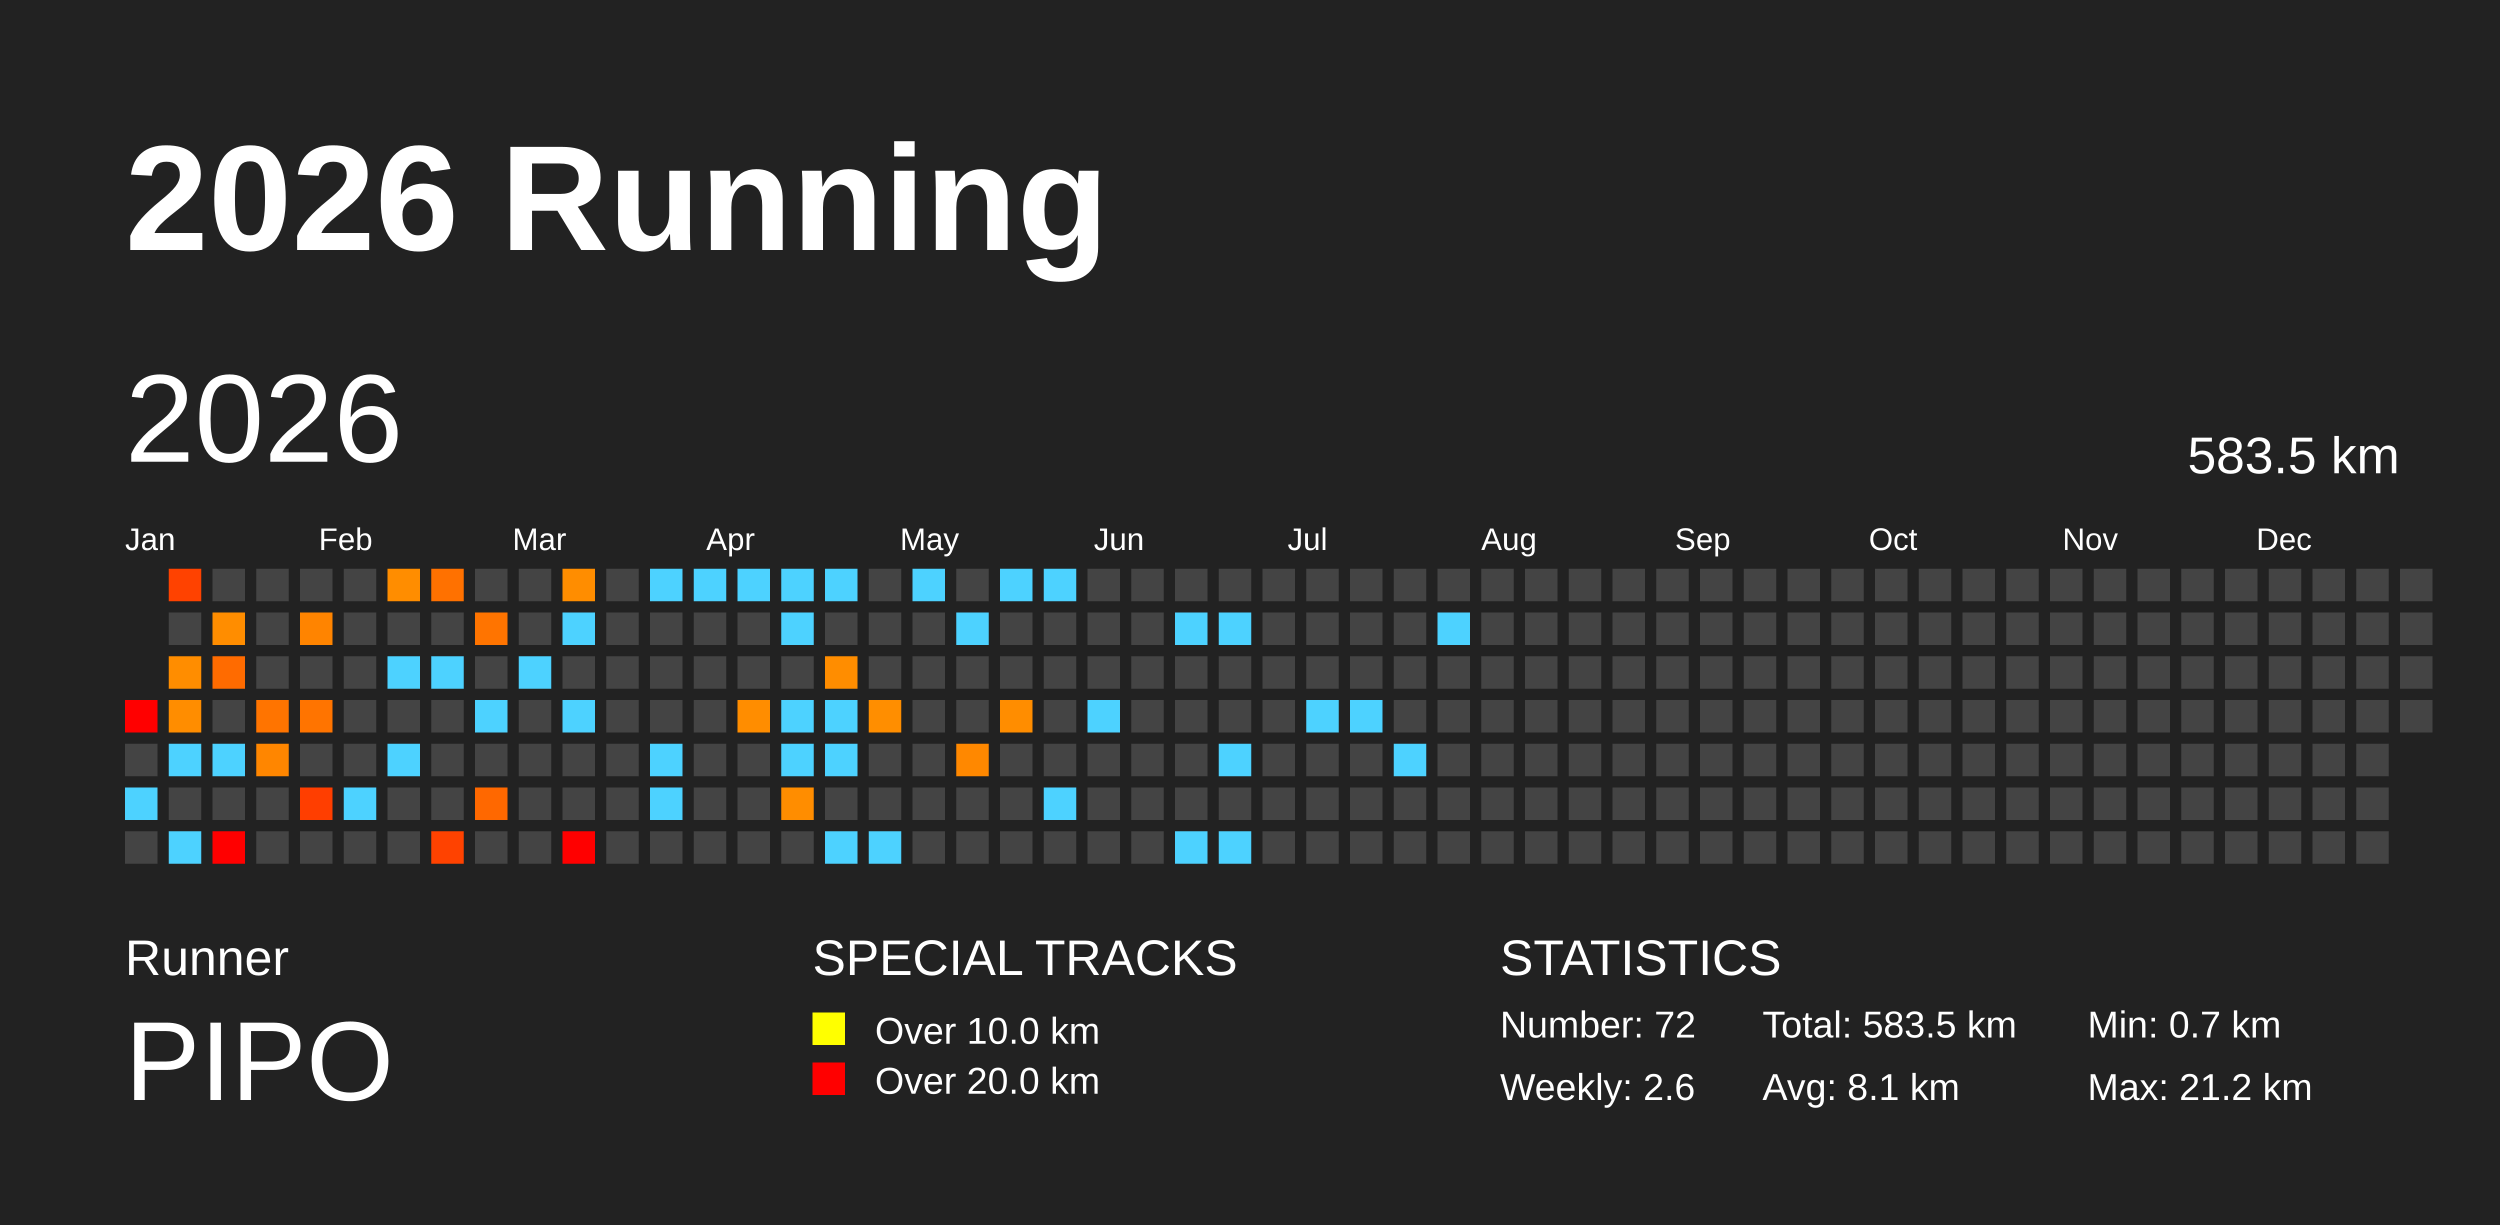
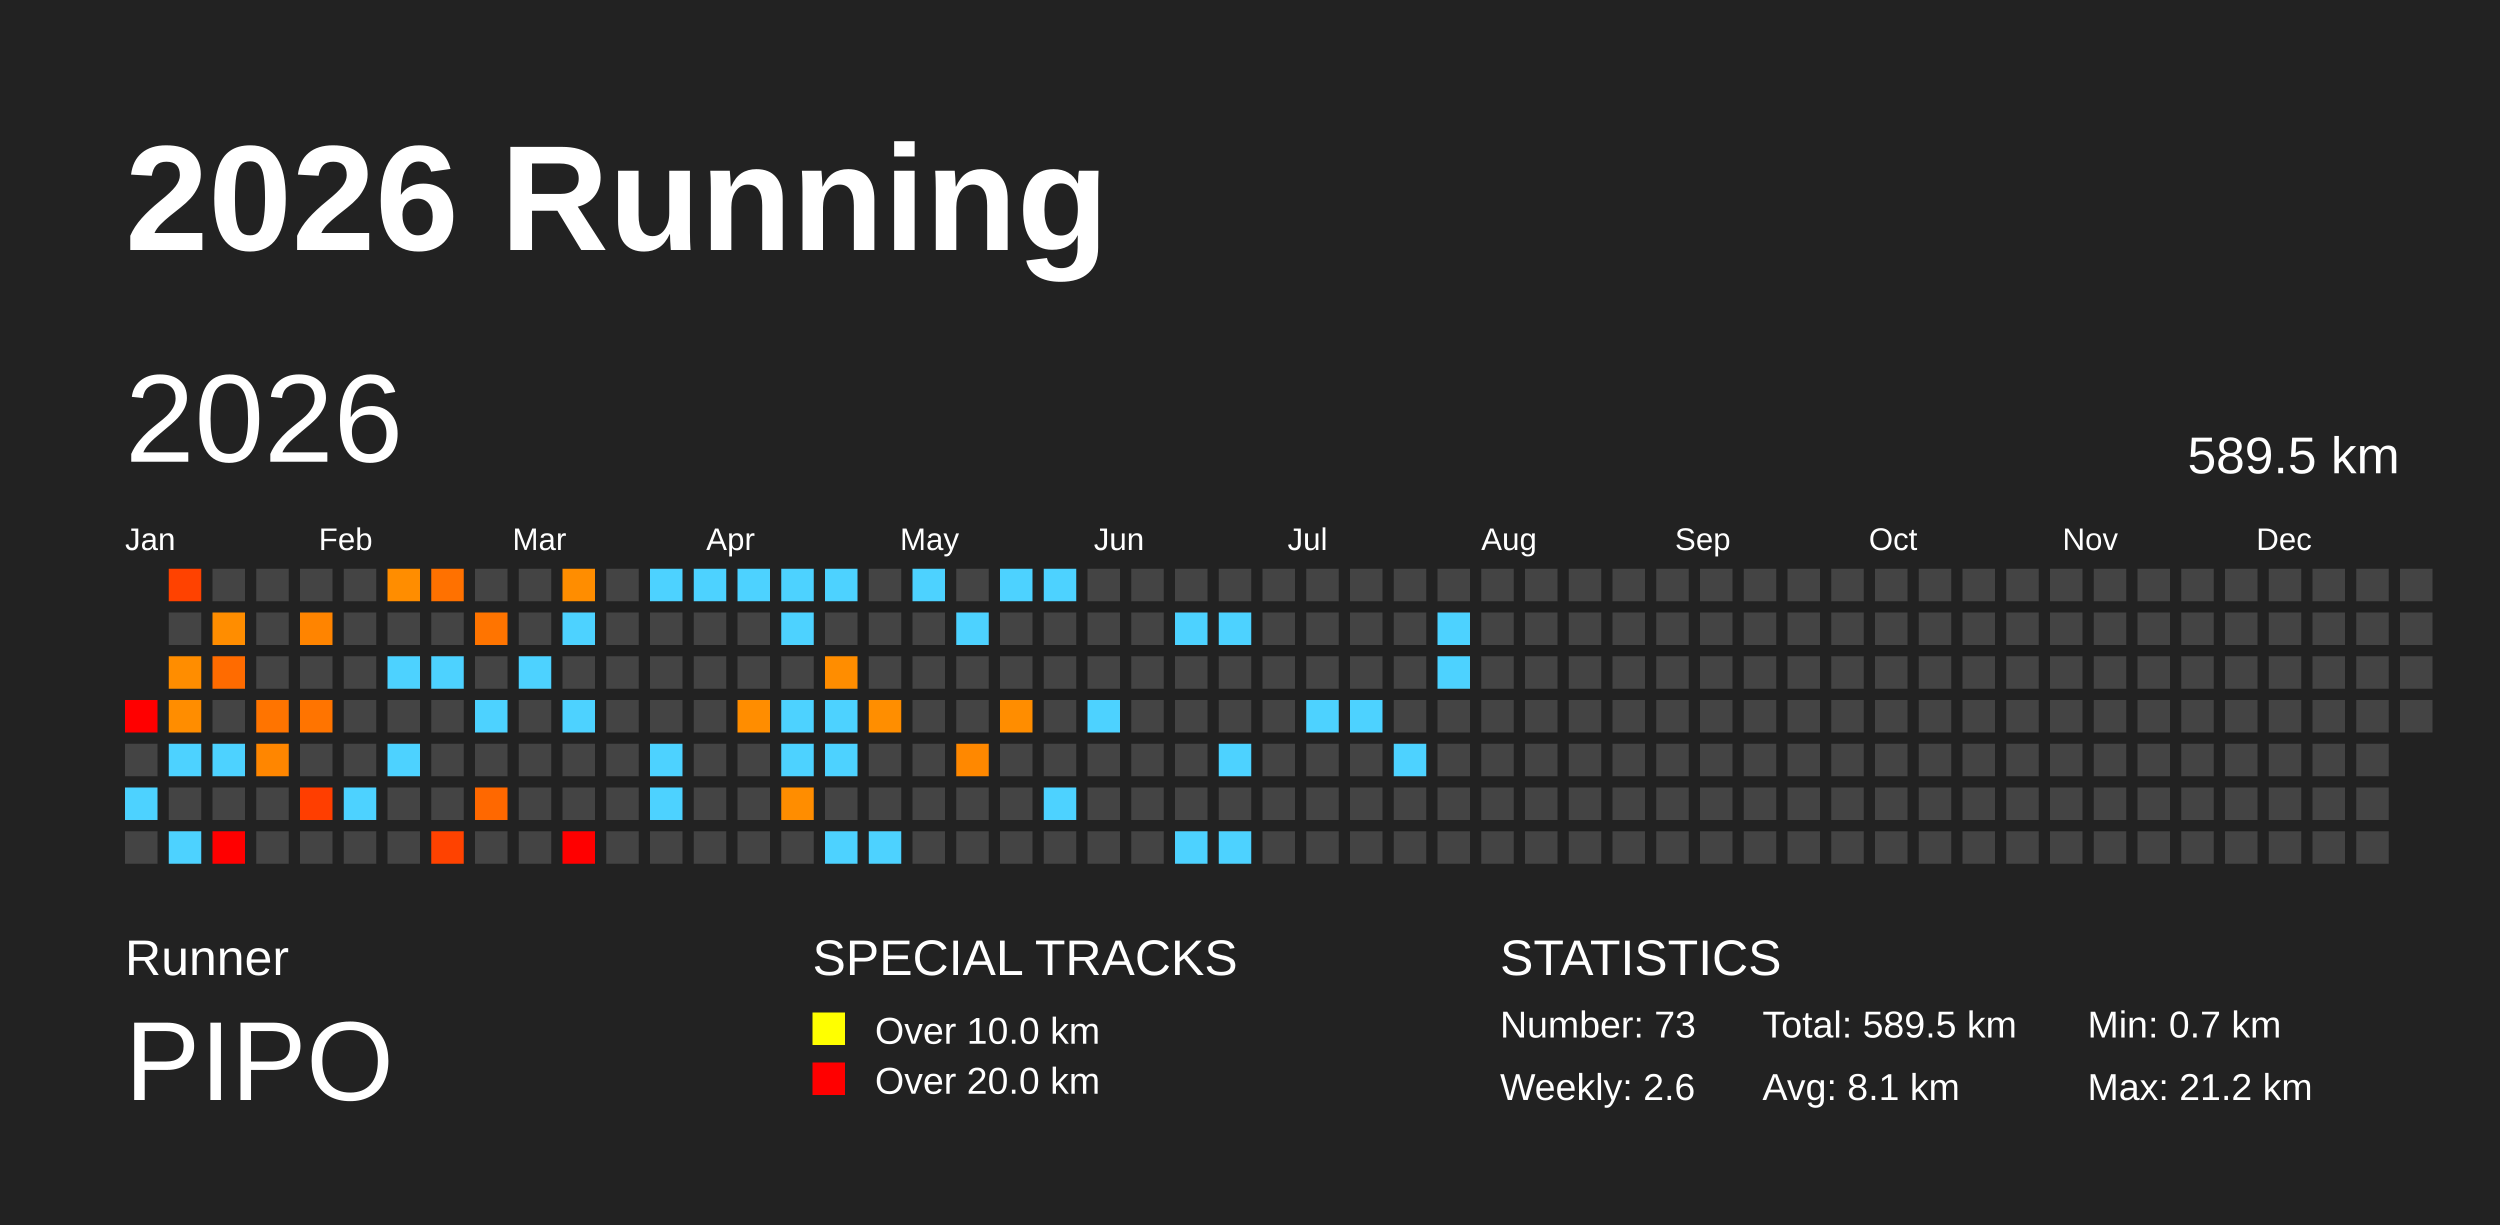
<svg xmlns="http://www.w3.org/2000/svg" baseProfile="full" height="98mm" version="1.1" viewBox="0,0,200,98" width="200mm">
  <defs />
  <rect fill="#222222" height="98" width="200" x="0" y="0" />
  <text fill="#FFFFFF" style="font-size:12px; font-family:Arial; font-weight:bold;" x="10" y="20">2026 Running</text>
  <text fill="#FFFFFF" style="font-size:4px; font-family:Arial" x="10" y="78">Runner</text>
  <text fill="#FFFFFF" style="font-size:9px; font-family:Arial" x="10" y="88">PIPO</text>
  <text fill="#FFFFFF" style="font-size:4px; font-family:Arial" x="65" y="78">SPECIAL TRACKS</text>
  <rect fill="yellow" height="2.6" width="2.6" x="65" y="81" />
  <text fill="#FFFFFF" style="font-size:3px; font-family:Arial" x="70" y="83.5">Over 10.0 km</text>
  <rect fill="red" height="2.6" width="2.6" x="65" y="85" />
  <text fill="#FFFFFF" style="font-size:3px; font-family:Arial" x="70" y="87.5">Over 20.0 km</text>
  <text fill="#FFFFFF" style="font-size:4px; font-family:Arial" x="120" y="78">STATISTICS</text>
-   <text fill="#FFFFFF" style="font-size:3px; font-family:Arial" x="120" y="83">Number: 72</text>
+   <text fill="#FFFFFF" style="font-size:3px; font-family:Arial" x="120" y="83">Number: 73</text>
  <text fill="#FFFFFF" style="font-size:3px; font-family:Arial" x="120" y="88">Weekly: 2.6</text>
-   <text fill="#FFFFFF" style="font-size:3px; font-family:Arial" x="141" y="83">Total: 583.5 km</text>
+   <text fill="#FFFFFF" style="font-size:3px; font-family:Arial" x="141" y="83">Total: 589.5 km</text>
  <text fill="#FFFFFF" style="font-size:3px; font-family:Arial" x="141" y="88">Avg: 8.1 km</text>
  <text fill="#FFFFFF" style="font-size:3px; font-family:Arial" x="167" y="83">Min: 0.7 km</text>
  <text fill="#FFFFFF" style="font-size:3px; font-family:Arial" x="167" y="88">Max: 21.2 km</text>
  <text dominant-baseline="hanging" fill="#FFFFFF" style="font-size:10.0px; font-family:Arial;" x="10" y="30">2026</text>
-   <text dominant-baseline="hanging" fill="#FFFFFF" style="font-size:4.125px; font-family:Arial;" x="175" y="35">583.5 km</text>
+   <text dominant-baseline="hanging" fill="#FFFFFF" style="font-size:4.125px; font-family:Arial;" x="175" y="35">589.5 km</text>
  <text fill="#FFFFFF" style="font-size:2.5px; font-family:Arial" x="10.0" y="44">Jan</text>
  <text fill="#FFFFFF" style="font-size:2.5px; font-family:Arial" x="25.5" y="44">Feb</text>
  <text fill="#FFFFFF" style="font-size:2.5px; font-family:Arial" x="41.0" y="44">Mar</text>
  <text fill="#FFFFFF" style="font-size:2.5px; font-family:Arial" x="56.5" y="44">Apr</text>
  <text fill="#FFFFFF" style="font-size:2.5px; font-family:Arial" x="72.0" y="44">May</text>
  <text fill="#FFFFFF" style="font-size:2.5px; font-family:Arial" x="87.5" y="44">Jun</text>
  <text fill="#FFFFFF" style="font-size:2.5px; font-family:Arial" x="103.0" y="44">Jul</text>
  <text fill="#FFFFFF" style="font-size:2.5px; font-family:Arial" x="118.5" y="44">Aug</text>
  <text fill="#FFFFFF" style="font-size:2.5px; font-family:Arial" x="134.0" y="44">Sep</text>
  <text fill="#FFFFFF" style="font-size:2.5px; font-family:Arial" x="149.5" y="44">Oct</text>
  <text fill="#FFFFFF" style="font-size:2.5px; font-family:Arial" x="165.0" y="44">Nov</text>
  <text fill="#FFFFFF" style="font-size:2.5px; font-family:Arial" x="180.5" y="44">Dec</text>
  <rect fill="red" height="2.6" width="2.6" x="10.0" y="56.0" />
  <rect fill="#444444" height="2.6" width="2.6" x="10.0" y="59.5" />
  <rect fill="#4dd2ff" height="2.6" width="2.6" x="10.0" y="63.0" />
  <rect fill="#444444" height="2.6" width="2.6" x="10.0" y="66.5" />
  <rect fill="#ff4200" height="2.6" width="2.6" x="13.5" y="45.5" />
  <rect fill="#444444" height="2.6" width="2.6" x="13.5" y="49.0" />
  <rect fill="#ff8d00" height="2.6" width="2.6" x="13.5" y="52.5" />
  <rect fill="#ff8d00" height="2.6" width="2.6" x="13.5" y="56.0" />
  <rect fill="#4dd2ff" height="2.6" width="2.6" x="13.5" y="59.5" />
  <rect fill="#444444" height="2.6" width="2.6" x="13.5" y="63.0" />
  <rect fill="#4dd2ff" height="2.6" width="2.6" x="13.5" y="66.5" />
  <rect fill="#444444" height="2.6" width="2.6" x="17.0" y="45.5" />
  <rect fill="#ff8d00" height="2.6" width="2.6" x="17.0" y="49.0" />
  <rect fill="#ff6b00" height="2.6" width="2.6" x="17.0" y="52.5" />
  <rect fill="#444444" height="2.6" width="2.6" x="17.0" y="56.0" />
  <rect fill="#4dd2ff" height="2.6" width="2.6" x="17.0" y="59.5" />
  <rect fill="#444444" height="2.6" width="2.6" x="17.0" y="63.0" />
  <rect fill="red" height="2.6" width="2.6" x="17.0" y="66.5" />
  <rect fill="#444444" height="2.6" width="2.6" x="20.5" y="45.5" />
  <rect fill="#444444" height="2.6" width="2.6" x="20.5" y="49.0" />
  <rect fill="#444444" height="2.6" width="2.6" x="20.5" y="52.5" />
  <rect fill="#ff7400" height="2.6" width="2.6" x="20.5" y="56.0" />
  <rect fill="#ff8600" height="2.6" width="2.6" x="20.5" y="59.5" />
  <rect fill="#444444" height="2.6" width="2.6" x="20.5" y="63.0" />
  <rect fill="#444444" height="2.6" width="2.6" x="20.5" y="66.5" />
  <rect fill="#444444" height="2.6" width="2.6" x="24.0" y="45.5" />
  <rect fill="#ff8400" height="2.6" width="2.6" x="24.0" y="49.0" />
  <rect fill="#444444" height="2.6" width="2.6" x="24.0" y="52.5" />
  <rect fill="#ff7400" height="2.6" width="2.6" x="24.0" y="56.0" />
  <rect fill="#444444" height="2.6" width="2.6" x="24.0" y="59.5" />
  <rect fill="#ff3e00" height="2.6" width="2.6" x="24.0" y="63.0" />
  <rect fill="#444444" height="2.6" width="2.6" x="24.0" y="66.5" />
  <rect fill="#444444" height="2.6" width="2.6" x="27.5" y="45.5" />
  <rect fill="#444444" height="2.6" width="2.6" x="27.5" y="49.0" />
  <rect fill="#444444" height="2.6" width="2.6" x="27.5" y="52.5" />
  <rect fill="#444444" height="2.6" width="2.6" x="27.5" y="56.0" />
  <rect fill="#444444" height="2.6" width="2.6" x="27.5" y="59.5" />
  <rect fill="#4dd2ff" height="2.6" width="2.6" x="27.5" y="63.0" />
  <rect fill="#444444" height="2.6" width="2.6" x="27.5" y="66.5" />
  <rect fill="#ff8d00" height="2.6" width="2.6" x="31.0" y="45.5" />
  <rect fill="#444444" height="2.6" width="2.6" x="31.0" y="49.0" />
  <rect fill="#4dd2ff" height="2.6" width="2.6" x="31.0" y="52.5" />
  <rect fill="#444444" height="2.6" width="2.6" x="31.0" y="56.0" />
  <rect fill="#4dd2ff" height="2.6" width="2.6" x="31.0" y="59.5" />
  <rect fill="#444444" height="2.6" width="2.6" x="31.0" y="63.0" />
  <rect fill="#444444" height="2.6" width="2.6" x="31.0" y="66.5" />
  <rect fill="#ff7100" height="2.6" width="2.6" x="34.5" y="45.5" />
  <rect fill="#444444" height="2.6" width="2.6" x="34.5" y="49.0" />
  <rect fill="#4dd2ff" height="2.6" width="2.6" x="34.5" y="52.5" />
  <rect fill="#444444" height="2.6" width="2.6" x="34.5" y="56.0" />
  <rect fill="#444444" height="2.6" width="2.6" x="34.5" y="59.5" />
  <rect fill="#444444" height="2.6" width="2.6" x="34.5" y="63.0" />
  <rect fill="#ff4200" height="2.6" width="2.6" x="34.5" y="66.5" />
  <rect fill="#444444" height="2.6" width="2.6" x="38.0" y="45.5" />
  <rect fill="#ff7400" height="2.6" width="2.6" x="38.0" y="49.0" />
  <rect fill="#444444" height="2.6" width="2.6" x="38.0" y="52.5" />
  <rect fill="#4dd2ff" height="2.6" width="2.6" x="38.0" y="56.0" />
  <rect fill="#444444" height="2.6" width="2.6" x="38.0" y="59.5" />
  <rect fill="#ff6800" height="2.6" width="2.6" x="38.0" y="63.0" />
  <rect fill="#444444" height="2.6" width="2.6" x="38.0" y="66.5" />
  <rect fill="#444444" height="2.6" width="2.6" x="41.5" y="45.5" />
  <rect fill="#444444" height="2.6" width="2.6" x="41.5" y="49.0" />
  <rect fill="#4dd2ff" height="2.6" width="2.6" x="41.5" y="52.5" />
  <rect fill="#444444" height="2.6" width="2.6" x="41.5" y="56.0" />
  <rect fill="#444444" height="2.6" width="2.6" x="41.5" y="59.5" />
  <rect fill="#444444" height="2.6" width="2.6" x="41.5" y="63.0" />
  <rect fill="#444444" height="2.6" width="2.6" x="41.5" y="66.5" />
  <rect fill="#ff8d00" height="2.6" width="2.6" x="45.0" y="45.5" />
  <rect fill="#4dd2ff" height="2.6" width="2.6" x="45.0" y="49.0" />
  <rect fill="#444444" height="2.6" width="2.6" x="45.0" y="52.5" />
  <rect fill="#4dd2ff" height="2.6" width="2.6" x="45.0" y="56.0" />
  <rect fill="#444444" height="2.6" width="2.6" x="45.0" y="59.5" />
  <rect fill="#444444" height="2.6" width="2.6" x="45.0" y="63.0" />
  <rect fill="red" height="2.6" width="2.6" x="45.0" y="66.5" />
  <rect fill="#444444" height="2.6" width="2.6" x="48.5" y="45.5" />
  <rect fill="#444444" height="2.6" width="2.6" x="48.5" y="49.0" />
  <rect fill="#444444" height="2.6" width="2.6" x="48.5" y="52.5" />
  <rect fill="#444444" height="2.6" width="2.6" x="48.5" y="56.0" />
  <rect fill="#444444" height="2.6" width="2.6" x="48.5" y="59.5" />
  <rect fill="#444444" height="2.6" width="2.6" x="48.5" y="63.0" />
  <rect fill="#444444" height="2.6" width="2.6" x="48.5" y="66.5" />
  <rect fill="#4dd2ff" height="2.6" width="2.6" x="52.0" y="45.5" />
  <rect fill="#444444" height="2.6" width="2.6" x="52.0" y="49.0" />
  <rect fill="#444444" height="2.6" width="2.6" x="52.0" y="52.5" />
  <rect fill="#444444" height="2.6" width="2.6" x="52.0" y="56.0" />
  <rect fill="#4dd2ff" height="2.6" width="2.6" x="52.0" y="59.5" />
  <rect fill="#4dd2ff" height="2.6" width="2.6" x="52.0" y="63.0" />
  <rect fill="#444444" height="2.6" width="2.6" x="52.0" y="66.5" />
  <rect fill="#4dd2ff" height="2.6" width="2.6" x="55.5" y="45.5" />
  <rect fill="#444444" height="2.6" width="2.6" x="55.5" y="49.0" />
  <rect fill="#444444" height="2.6" width="2.6" x="55.5" y="52.5" />
  <rect fill="#444444" height="2.6" width="2.6" x="55.5" y="56.0" />
  <rect fill="#444444" height="2.6" width="2.6" x="55.5" y="59.5" />
  <rect fill="#444444" height="2.6" width="2.6" x="55.5" y="63.0" />
  <rect fill="#444444" height="2.6" width="2.6" x="55.5" y="66.5" />
  <rect fill="#4dd2ff" height="2.6" width="2.6" x="59.0" y="45.5" />
  <rect fill="#444444" height="2.6" width="2.6" x="59.0" y="49.0" />
  <rect fill="#444444" height="2.6" width="2.6" x="59.0" y="52.5" />
  <rect fill="#ff8d00" height="2.6" width="2.6" x="59.0" y="56.0" />
  <rect fill="#444444" height="2.6" width="2.6" x="59.0" y="59.5" />
  <rect fill="#444444" height="2.6" width="2.6" x="59.0" y="63.0" />
  <rect fill="#444444" height="2.6" width="2.6" x="59.0" y="66.5" />
  <rect fill="#4dd2ff" height="2.6" width="2.6" x="62.5" y="45.5" />
  <rect fill="#4dd2ff" height="2.6" width="2.6" x="62.5" y="49.0" />
  <rect fill="#444444" height="2.6" width="2.6" x="62.5" y="52.5" />
  <rect fill="#4dd2ff" height="2.6" width="2.6" x="62.5" y="56.0" />
  <rect fill="#4dd2ff" height="2.6" width="2.6" x="62.5" y="59.5" />
  <rect fill="#ff8d00" height="2.6" width="2.6" x="62.5" y="63.0" />
  <rect fill="#444444" height="2.6" width="2.6" x="62.5" y="66.5" />
  <rect fill="#4dd2ff" height="2.6" width="2.6" x="66.0" y="45.5" />
  <rect fill="#444444" height="2.6" width="2.6" x="66.0" y="49.0" />
  <rect fill="#ff8d00" height="2.6" width="2.6" x="66.0" y="52.5" />
  <rect fill="#4dd2ff" height="2.6" width="2.6" x="66.0" y="56.0" />
  <rect fill="#4dd2ff" height="2.6" width="2.6" x="66.0" y="59.5" />
  <rect fill="#444444" height="2.6" width="2.6" x="66.0" y="63.0" />
  <rect fill="#4dd2ff" height="2.6" width="2.6" x="66.0" y="66.5" />
  <rect fill="#444444" height="2.6" width="2.6" x="69.5" y="45.5" />
  <rect fill="#444444" height="2.6" width="2.6" x="69.5" y="49.0" />
  <rect fill="#444444" height="2.6" width="2.6" x="69.5" y="52.5" />
  <rect fill="#ff8e00" height="2.6" width="2.6" x="69.5" y="56.0" />
  <rect fill="#444444" height="2.6" width="2.6" x="69.5" y="59.5" />
  <rect fill="#444444" height="2.6" width="2.6" x="69.5" y="63.0" />
  <rect fill="#4dd2ff" height="2.6" width="2.6" x="69.5" y="66.5" />
  <rect fill="#4dd2ff" height="2.6" width="2.6" x="73.0" y="45.5" />
  <rect fill="#444444" height="2.6" width="2.6" x="73.0" y="49.0" />
  <rect fill="#444444" height="2.6" width="2.6" x="73.0" y="52.5" />
  <rect fill="#444444" height="2.6" width="2.6" x="73.0" y="56.0" />
  <rect fill="#444444" height="2.6" width="2.6" x="73.0" y="59.5" />
  <rect fill="#444444" height="2.6" width="2.6" x="73.0" y="63.0" />
  <rect fill="#444444" height="2.6" width="2.6" x="73.0" y="66.5" />
  <rect fill="#444444" height="2.6" width="2.6" x="76.5" y="45.5" />
  <rect fill="#4dd2ff" height="2.6" width="2.6" x="76.5" y="49.0" />
  <rect fill="#444444" height="2.6" width="2.6" x="76.5" y="52.5" />
  <rect fill="#444444" height="2.6" width="2.6" x="76.5" y="56.0" />
  <rect fill="#ff8800" height="2.6" width="2.6" x="76.5" y="59.5" />
  <rect fill="#444444" height="2.6" width="2.6" x="76.5" y="63.0" />
  <rect fill="#444444" height="2.6" width="2.6" x="76.5" y="66.5" />
  <rect fill="#4dd2ff" height="2.6" width="2.6" x="80.0" y="45.5" />
  <rect fill="#444444" height="2.6" width="2.6" x="80.0" y="49.0" />
  <rect fill="#444444" height="2.6" width="2.6" x="80.0" y="52.5" />
  <rect fill="#ff8d00" height="2.6" width="2.6" x="80.0" y="56.0" />
  <rect fill="#444444" height="2.6" width="2.6" x="80.0" y="59.5" />
  <rect fill="#444444" height="2.6" width="2.6" x="80.0" y="63.0" />
  <rect fill="#444444" height="2.6" width="2.6" x="80.0" y="66.5" />
  <rect fill="#4dd2ff" height="2.6" width="2.6" x="83.5" y="45.5" />
  <rect fill="#444444" height="2.6" width="2.6" x="83.5" y="49.0" />
  <rect fill="#444444" height="2.6" width="2.6" x="83.5" y="52.5" />
  <rect fill="#444444" height="2.6" width="2.6" x="83.5" y="56.0" />
  <rect fill="#444444" height="2.6" width="2.6" x="83.5" y="59.5" />
  <rect fill="#4dd2ff" height="2.6" width="2.6" x="83.5" y="63.0" />
  <rect fill="#444444" height="2.6" width="2.6" x="83.5" y="66.5" />
  <rect fill="#444444" height="2.6" width="2.6" x="87.0" y="45.5" />
  <rect fill="#444444" height="2.6" width="2.6" x="87.0" y="49.0" />
  <rect fill="#444444" height="2.6" width="2.6" x="87.0" y="52.5" />
  <rect fill="#4dd2ff" height="2.6" width="2.6" x="87.0" y="56.0" />
  <rect fill="#444444" height="2.6" width="2.6" x="87.0" y="59.5" />
  <rect fill="#444444" height="2.6" width="2.6" x="87.0" y="63.0" />
  <rect fill="#444444" height="2.6" width="2.6" x="87.0" y="66.5" />
  <rect fill="#444444" height="2.6" width="2.6" x="90.5" y="45.5" />
  <rect fill="#444444" height="2.6" width="2.6" x="90.5" y="49.0" />
  <rect fill="#444444" height="2.6" width="2.6" x="90.5" y="52.5" />
  <rect fill="#444444" height="2.6" width="2.6" x="90.5" y="56.0" />
  <rect fill="#444444" height="2.6" width="2.6" x="90.5" y="59.5" />
  <rect fill="#444444" height="2.6" width="2.6" x="90.5" y="63.0" />
  <rect fill="#444444" height="2.6" width="2.6" x="90.5" y="66.5" />
  <rect fill="#444444" height="2.6" width="2.6" x="94.0" y="45.5" />
  <rect fill="#4dd2ff" height="2.6" width="2.6" x="94.0" y="49.0" />
  <rect fill="#444444" height="2.6" width="2.6" x="94.0" y="52.5" />
  <rect fill="#444444" height="2.6" width="2.6" x="94.0" y="56.0" />
  <rect fill="#444444" height="2.6" width="2.6" x="94.0" y="59.5" />
  <rect fill="#444444" height="2.6" width="2.6" x="94.0" y="63.0" />
  <rect fill="#4dd2ff" height="2.6" width="2.6" x="94.0" y="66.5" />
  <rect fill="#444444" height="2.6" width="2.6" x="97.5" y="45.5" />
  <rect fill="#4dd2ff" height="2.6" width="2.6" x="97.5" y="49.0" />
  <rect fill="#444444" height="2.6" width="2.6" x="97.5" y="52.5" />
  <rect fill="#444444" height="2.6" width="2.6" x="97.5" y="56.0" />
  <rect fill="#4dd2ff" height="2.6" width="2.6" x="97.5" y="59.5" />
  <rect fill="#444444" height="2.6" width="2.6" x="97.5" y="63.0" />
  <rect fill="#4dd2ff" height="2.6" width="2.6" x="97.5" y="66.5" />
  <rect fill="#444444" height="2.6" width="2.6" x="101.0" y="45.5" />
  <rect fill="#444444" height="2.6" width="2.6" x="101.0" y="49.0" />
  <rect fill="#444444" height="2.6" width="2.6" x="101.0" y="52.5" />
  <rect fill="#444444" height="2.6" width="2.6" x="101.0" y="56.0" />
  <rect fill="#444444" height="2.6" width="2.6" x="101.0" y="59.5" />
  <rect fill="#444444" height="2.6" width="2.6" x="101.0" y="63.0" />
  <rect fill="#444444" height="2.6" width="2.6" x="101.0" y="66.5" />
  <rect fill="#444444" height="2.6" width="2.6" x="104.5" y="45.5" />
  <rect fill="#444444" height="2.6" width="2.6" x="104.5" y="49.0" />
  <rect fill="#444444" height="2.6" width="2.6" x="104.5" y="52.5" />
  <rect fill="#4dd2ff" height="2.6" width="2.6" x="104.5" y="56.0" />
  <rect fill="#444444" height="2.6" width="2.6" x="104.5" y="59.5" />
  <rect fill="#444444" height="2.6" width="2.6" x="104.5" y="63.0" />
  <rect fill="#444444" height="2.6" width="2.6" x="104.5" y="66.5" />
  <rect fill="#444444" height="2.6" width="2.6" x="108.0" y="45.5" />
  <rect fill="#444444" height="2.6" width="2.6" x="108.0" y="49.0" />
  <rect fill="#444444" height="2.6" width="2.6" x="108.0" y="52.5" />
  <rect fill="#4dd2ff" height="2.6" width="2.6" x="108.0" y="56.0" />
  <rect fill="#444444" height="2.6" width="2.6" x="108.0" y="59.5" />
  <rect fill="#444444" height="2.6" width="2.6" x="108.0" y="63.0" />
  <rect fill="#444444" height="2.6" width="2.6" x="108.0" y="66.5" />
  <rect fill="#444444" height="2.6" width="2.6" x="111.5" y="45.5" />
  <rect fill="#444444" height="2.6" width="2.6" x="111.5" y="49.0" />
  <rect fill="#444444" height="2.6" width="2.6" x="111.5" y="52.5" />
  <rect fill="#444444" height="2.6" width="2.6" x="111.5" y="56.0" />
  <rect fill="#4dd2ff" height="2.6" width="2.6" x="111.5" y="59.5" />
  <rect fill="#444444" height="2.6" width="2.6" x="111.5" y="63.0" />
  <rect fill="#444444" height="2.6" width="2.6" x="111.5" y="66.5" />
  <rect fill="#444444" height="2.6" width="2.6" x="115.0" y="45.5" />
  <rect fill="#4dd2ff" height="2.6" width="2.6" x="115.0" y="49.0" />
-   <rect fill="#444444" height="2.6" width="2.6" x="115.0" y="52.5" />
+   <rect fill="#4dd2ff" height="2.6" width="2.6" x="115.0" y="52.5" />
  <rect fill="#444444" height="2.6" width="2.6" x="115.0" y="56.0" />
  <rect fill="#444444" height="2.6" width="2.6" x="115.0" y="59.5" />
  <rect fill="#444444" height="2.6" width="2.6" x="115.0" y="63.0" />
  <rect fill="#444444" height="2.6" width="2.6" x="115.0" y="66.5" />
  <rect fill="#444444" height="2.6" width="2.6" x="118.5" y="45.5" />
  <rect fill="#444444" height="2.6" width="2.6" x="118.5" y="49.0" />
  <rect fill="#444444" height="2.6" width="2.6" x="118.5" y="52.5" />
  <rect fill="#444444" height="2.6" width="2.6" x="118.5" y="56.0" />
  <rect fill="#444444" height="2.6" width="2.6" x="118.5" y="59.5" />
  <rect fill="#444444" height="2.6" width="2.6" x="118.5" y="63.0" />
  <rect fill="#444444" height="2.6" width="2.6" x="118.5" y="66.5" />
  <rect fill="#444444" height="2.6" width="2.6" x="122.0" y="45.5" />
  <rect fill="#444444" height="2.6" width="2.6" x="122.0" y="49.0" />
  <rect fill="#444444" height="2.6" width="2.6" x="122.0" y="52.5" />
  <rect fill="#444444" height="2.6" width="2.6" x="122.0" y="56.0" />
  <rect fill="#444444" height="2.6" width="2.6" x="122.0" y="59.5" />
  <rect fill="#444444" height="2.6" width="2.6" x="122.0" y="63.0" />
  <rect fill="#444444" height="2.6" width="2.6" x="122.0" y="66.5" />
  <rect fill="#444444" height="2.6" width="2.6" x="125.5" y="45.5" />
  <rect fill="#444444" height="2.6" width="2.6" x="125.5" y="49.0" />
  <rect fill="#444444" height="2.6" width="2.6" x="125.5" y="52.5" />
  <rect fill="#444444" height="2.6" width="2.6" x="125.5" y="56.0" />
  <rect fill="#444444" height="2.6" width="2.6" x="125.5" y="59.5" />
  <rect fill="#444444" height="2.6" width="2.6" x="125.5" y="63.0" />
  <rect fill="#444444" height="2.6" width="2.6" x="125.5" y="66.5" />
  <rect fill="#444444" height="2.6" width="2.6" x="129.0" y="45.5" />
  <rect fill="#444444" height="2.6" width="2.6" x="129.0" y="49.0" />
  <rect fill="#444444" height="2.6" width="2.6" x="129.0" y="52.5" />
  <rect fill="#444444" height="2.6" width="2.6" x="129.0" y="56.0" />
  <rect fill="#444444" height="2.6" width="2.6" x="129.0" y="59.5" />
  <rect fill="#444444" height="2.6" width="2.6" x="129.0" y="63.0" />
  <rect fill="#444444" height="2.6" width="2.6" x="129.0" y="66.5" />
  <rect fill="#444444" height="2.6" width="2.6" x="132.5" y="45.5" />
  <rect fill="#444444" height="2.6" width="2.6" x="132.5" y="49.0" />
  <rect fill="#444444" height="2.6" width="2.6" x="132.5" y="52.5" />
  <rect fill="#444444" height="2.6" width="2.6" x="132.5" y="56.0" />
  <rect fill="#444444" height="2.6" width="2.6" x="132.5" y="59.5" />
  <rect fill="#444444" height="2.6" width="2.6" x="132.5" y="63.0" />
  <rect fill="#444444" height="2.6" width="2.6" x="132.5" y="66.5" />
  <rect fill="#444444" height="2.6" width="2.6" x="136.0" y="45.5" />
  <rect fill="#444444" height="2.6" width="2.6" x="136.0" y="49.0" />
  <rect fill="#444444" height="2.6" width="2.6" x="136.0" y="52.5" />
  <rect fill="#444444" height="2.6" width="2.6" x="136.0" y="56.0" />
  <rect fill="#444444" height="2.6" width="2.6" x="136.0" y="59.5" />
  <rect fill="#444444" height="2.6" width="2.6" x="136.0" y="63.0" />
  <rect fill="#444444" height="2.6" width="2.6" x="136.0" y="66.5" />
  <rect fill="#444444" height="2.6" width="2.6" x="139.5" y="45.5" />
  <rect fill="#444444" height="2.6" width="2.6" x="139.5" y="49.0" />
  <rect fill="#444444" height="2.6" width="2.6" x="139.5" y="52.5" />
  <rect fill="#444444" height="2.6" width="2.6" x="139.5" y="56.0" />
  <rect fill="#444444" height="2.6" width="2.6" x="139.5" y="59.5" />
  <rect fill="#444444" height="2.6" width="2.6" x="139.5" y="63.0" />
  <rect fill="#444444" height="2.6" width="2.6" x="139.5" y="66.5" />
  <rect fill="#444444" height="2.6" width="2.6" x="143.0" y="45.5" />
  <rect fill="#444444" height="2.6" width="2.6" x="143.0" y="49.0" />
  <rect fill="#444444" height="2.6" width="2.6" x="143.0" y="52.5" />
  <rect fill="#444444" height="2.6" width="2.6" x="143.0" y="56.0" />
  <rect fill="#444444" height="2.6" width="2.6" x="143.0" y="59.5" />
  <rect fill="#444444" height="2.6" width="2.6" x="143.0" y="63.0" />
  <rect fill="#444444" height="2.6" width="2.6" x="143.0" y="66.5" />
  <rect fill="#444444" height="2.6" width="2.6" x="146.5" y="45.5" />
  <rect fill="#444444" height="2.6" width="2.6" x="146.5" y="49.0" />
  <rect fill="#444444" height="2.6" width="2.6" x="146.5" y="52.5" />
  <rect fill="#444444" height="2.6" width="2.6" x="146.5" y="56.0" />
  <rect fill="#444444" height="2.6" width="2.6" x="146.5" y="59.5" />
  <rect fill="#444444" height="2.6" width="2.6" x="146.5" y="63.0" />
  <rect fill="#444444" height="2.6" width="2.6" x="146.5" y="66.5" />
  <rect fill="#444444" height="2.6" width="2.6" x="150.0" y="45.5" />
  <rect fill="#444444" height="2.6" width="2.6" x="150.0" y="49.0" />
  <rect fill="#444444" height="2.6" width="2.6" x="150.0" y="52.5" />
  <rect fill="#444444" height="2.6" width="2.6" x="150.0" y="56.0" />
  <rect fill="#444444" height="2.6" width="2.6" x="150.0" y="59.5" />
  <rect fill="#444444" height="2.6" width="2.6" x="150.0" y="63.0" />
  <rect fill="#444444" height="2.6" width="2.6" x="150.0" y="66.5" />
  <rect fill="#444444" height="2.6" width="2.6" x="153.5" y="45.5" />
  <rect fill="#444444" height="2.6" width="2.6" x="153.5" y="49.0" />
  <rect fill="#444444" height="2.6" width="2.6" x="153.5" y="52.5" />
  <rect fill="#444444" height="2.6" width="2.6" x="153.5" y="56.0" />
  <rect fill="#444444" height="2.6" width="2.6" x="153.5" y="59.5" />
  <rect fill="#444444" height="2.6" width="2.6" x="153.5" y="63.0" />
  <rect fill="#444444" height="2.6" width="2.6" x="153.5" y="66.5" />
  <rect fill="#444444" height="2.6" width="2.6" x="157.0" y="45.5" />
  <rect fill="#444444" height="2.6" width="2.6" x="157.0" y="49.0" />
  <rect fill="#444444" height="2.6" width="2.6" x="157.0" y="52.5" />
  <rect fill="#444444" height="2.6" width="2.6" x="157.0" y="56.0" />
  <rect fill="#444444" height="2.6" width="2.6" x="157.0" y="59.5" />
  <rect fill="#444444" height="2.6" width="2.6" x="157.0" y="63.0" />
  <rect fill="#444444" height="2.6" width="2.6" x="157.0" y="66.5" />
  <rect fill="#444444" height="2.6" width="2.6" x="160.5" y="45.5" />
  <rect fill="#444444" height="2.6" width="2.6" x="160.5" y="49.0" />
  <rect fill="#444444" height="2.6" width="2.6" x="160.5" y="52.5" />
  <rect fill="#444444" height="2.6" width="2.6" x="160.5" y="56.0" />
  <rect fill="#444444" height="2.6" width="2.6" x="160.5" y="59.5" />
  <rect fill="#444444" height="2.6" width="2.6" x="160.5" y="63.0" />
  <rect fill="#444444" height="2.6" width="2.6" x="160.5" y="66.5" />
  <rect fill="#444444" height="2.6" width="2.6" x="164.0" y="45.5" />
  <rect fill="#444444" height="2.6" width="2.6" x="164.0" y="49.0" />
  <rect fill="#444444" height="2.6" width="2.6" x="164.0" y="52.5" />
  <rect fill="#444444" height="2.6" width="2.6" x="164.0" y="56.0" />
  <rect fill="#444444" height="2.6" width="2.6" x="164.0" y="59.5" />
  <rect fill="#444444" height="2.6" width="2.6" x="164.0" y="63.0" />
  <rect fill="#444444" height="2.6" width="2.6" x="164.0" y="66.5" />
  <rect fill="#444444" height="2.6" width="2.6" x="167.5" y="45.5" />
  <rect fill="#444444" height="2.6" width="2.6" x="167.5" y="49.0" />
  <rect fill="#444444" height="2.6" width="2.6" x="167.5" y="52.5" />
  <rect fill="#444444" height="2.6" width="2.6" x="167.5" y="56.0" />
  <rect fill="#444444" height="2.6" width="2.6" x="167.5" y="59.5" />
  <rect fill="#444444" height="2.6" width="2.6" x="167.5" y="63.0" />
  <rect fill="#444444" height="2.6" width="2.6" x="167.5" y="66.5" />
  <rect fill="#444444" height="2.6" width="2.6" x="171.0" y="45.5" />
  <rect fill="#444444" height="2.6" width="2.6" x="171.0" y="49.0" />
  <rect fill="#444444" height="2.6" width="2.6" x="171.0" y="52.5" />
  <rect fill="#444444" height="2.6" width="2.6" x="171.0" y="56.0" />
  <rect fill="#444444" height="2.6" width="2.6" x="171.0" y="59.5" />
  <rect fill="#444444" height="2.6" width="2.6" x="171.0" y="63.0" />
  <rect fill="#444444" height="2.6" width="2.6" x="171.0" y="66.5" />
  <rect fill="#444444" height="2.6" width="2.6" x="174.5" y="45.5" />
  <rect fill="#444444" height="2.6" width="2.6" x="174.5" y="49.0" />
  <rect fill="#444444" height="2.6" width="2.6" x="174.5" y="52.5" />
  <rect fill="#444444" height="2.6" width="2.6" x="174.5" y="56.0" />
  <rect fill="#444444" height="2.6" width="2.6" x="174.5" y="59.5" />
  <rect fill="#444444" height="2.6" width="2.6" x="174.5" y="63.0" />
  <rect fill="#444444" height="2.6" width="2.6" x="174.5" y="66.5" />
  <rect fill="#444444" height="2.6" width="2.6" x="178.0" y="45.5" />
  <rect fill="#444444" height="2.6" width="2.6" x="178.0" y="49.0" />
  <rect fill="#444444" height="2.6" width="2.6" x="178.0" y="52.5" />
  <rect fill="#444444" height="2.6" width="2.6" x="178.0" y="56.0" />
  <rect fill="#444444" height="2.6" width="2.6" x="178.0" y="59.5" />
  <rect fill="#444444" height="2.6" width="2.6" x="178.0" y="63.0" />
  <rect fill="#444444" height="2.6" width="2.6" x="178.0" y="66.5" />
  <rect fill="#444444" height="2.6" width="2.6" x="181.5" y="45.5" />
  <rect fill="#444444" height="2.6" width="2.6" x="181.5" y="49.0" />
  <rect fill="#444444" height="2.6" width="2.6" x="181.5" y="52.5" />
  <rect fill="#444444" height="2.6" width="2.6" x="181.5" y="56.0" />
  <rect fill="#444444" height="2.6" width="2.6" x="181.5" y="59.5" />
  <rect fill="#444444" height="2.6" width="2.6" x="181.5" y="63.0" />
  <rect fill="#444444" height="2.6" width="2.6" x="181.5" y="66.5" />
  <rect fill="#444444" height="2.6" width="2.6" x="185.0" y="45.5" />
  <rect fill="#444444" height="2.6" width="2.6" x="185.0" y="49.0" />
  <rect fill="#444444" height="2.6" width="2.6" x="185.0" y="52.5" />
  <rect fill="#444444" height="2.6" width="2.6" x="185.0" y="56.0" />
  <rect fill="#444444" height="2.6" width="2.6" x="185.0" y="59.5" />
  <rect fill="#444444" height="2.6" width="2.6" x="185.0" y="63.0" />
  <rect fill="#444444" height="2.6" width="2.6" x="185.0" y="66.5" />
  <rect fill="#444444" height="2.6" width="2.6" x="188.5" y="45.5" />
  <rect fill="#444444" height="2.6" width="2.6" x="188.5" y="49.0" />
  <rect fill="#444444" height="2.6" width="2.6" x="188.5" y="52.5" />
  <rect fill="#444444" height="2.6" width="2.6" x="188.5" y="56.0" />
  <rect fill="#444444" height="2.6" width="2.6" x="188.5" y="59.5" />
  <rect fill="#444444" height="2.6" width="2.6" x="188.5" y="63.0" />
  <rect fill="#444444" height="2.6" width="2.6" x="188.5" y="66.5" />
  <rect fill="#444444" height="2.6" width="2.6" x="192.0" y="45.5" />
  <rect fill="#444444" height="2.6" width="2.6" x="192.0" y="49.0" />
  <rect fill="#444444" height="2.6" width="2.6" x="192.0" y="52.5" />
  <rect fill="#444444" height="2.6" width="2.6" x="192.0" y="56.0" />
</svg>
